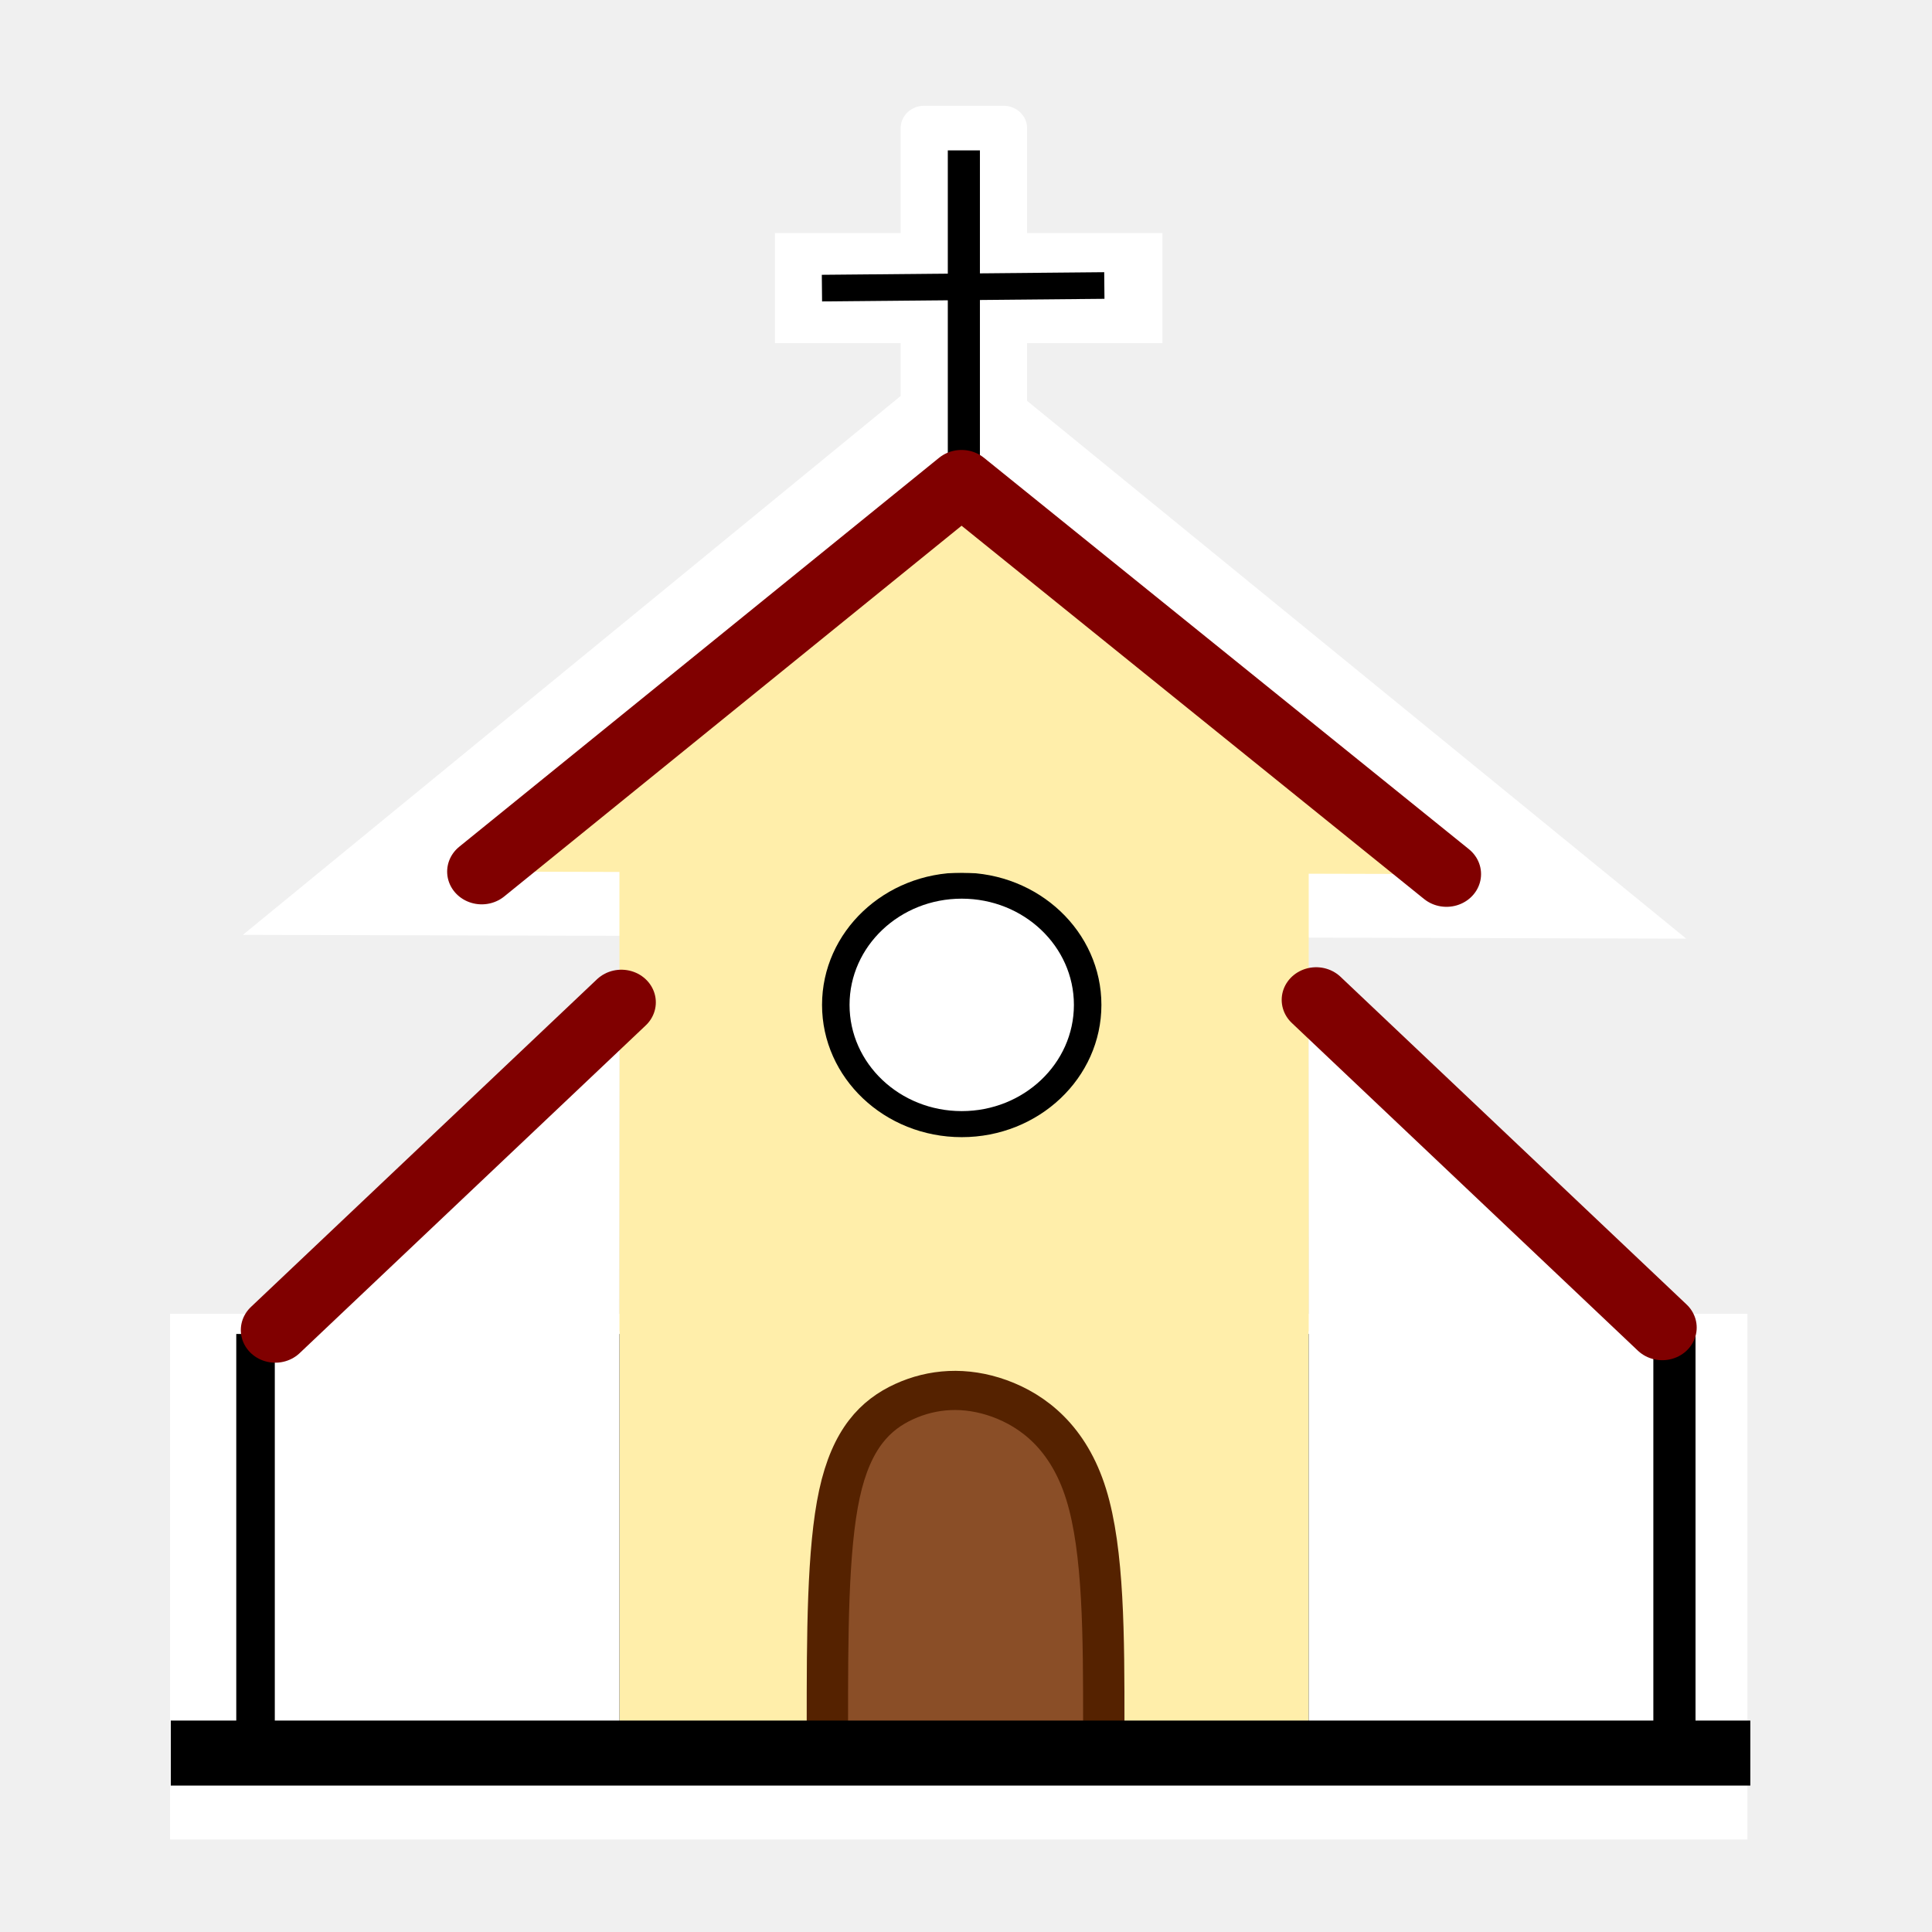
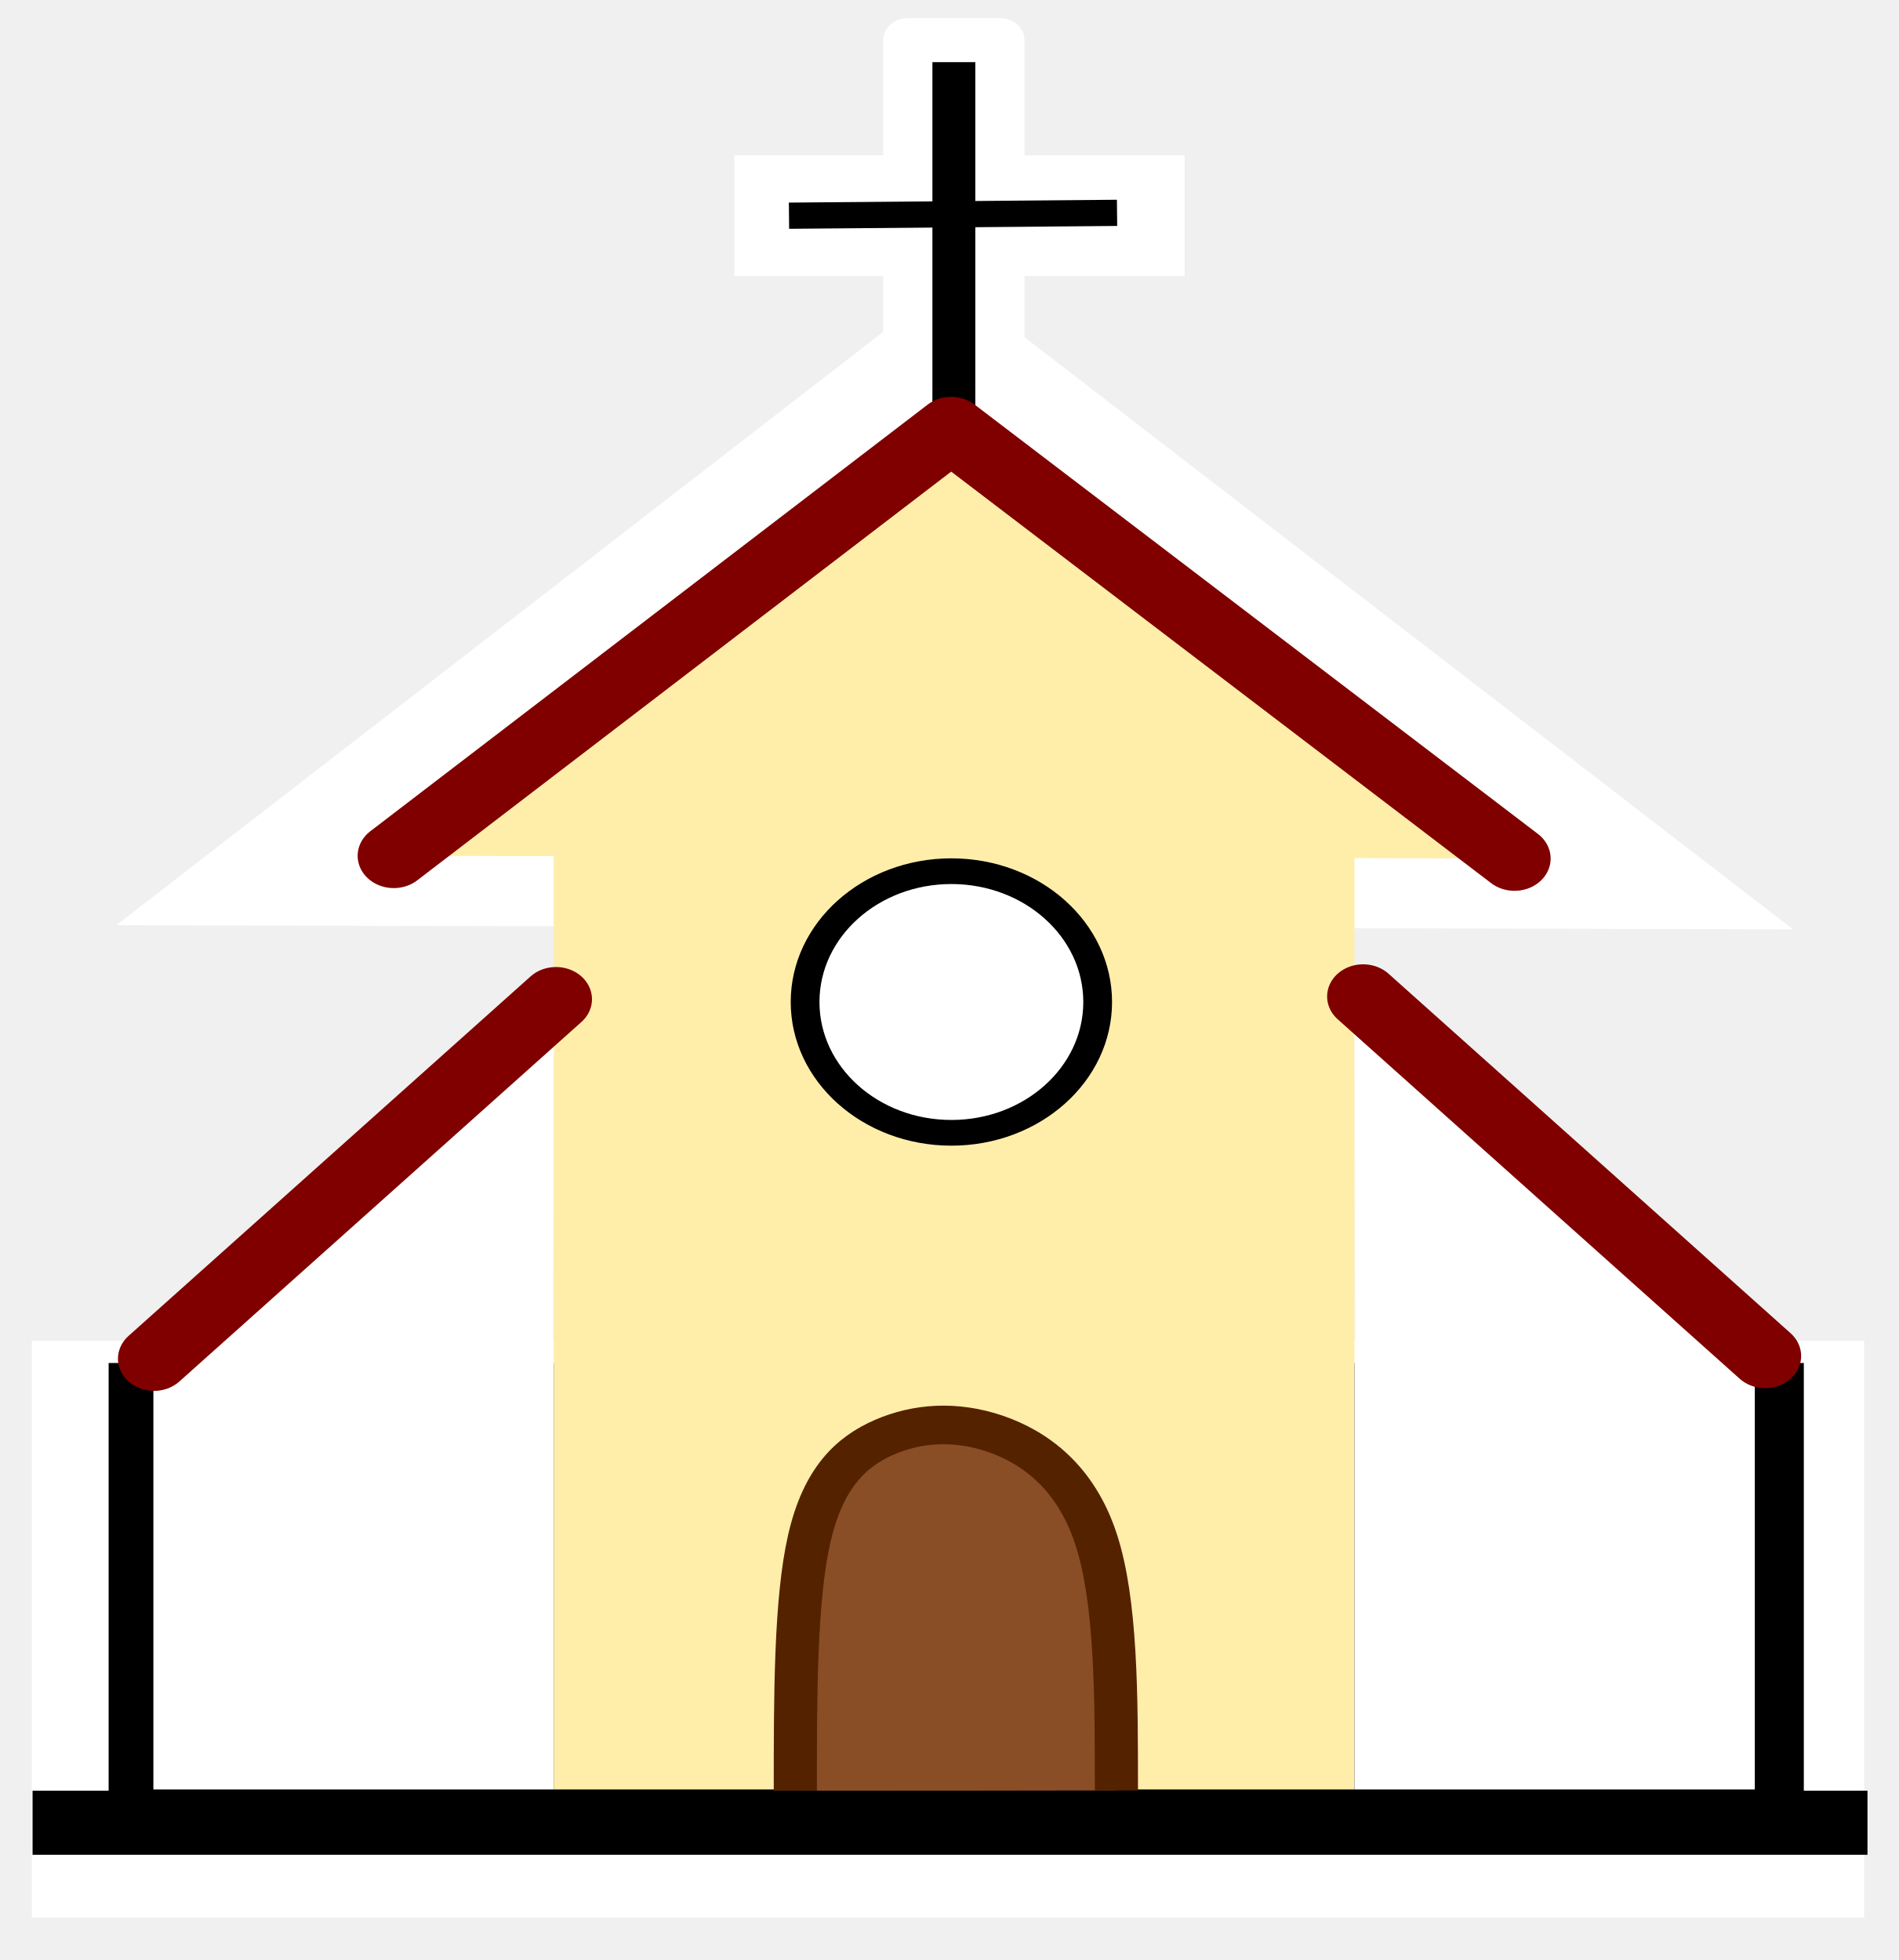
- <svg xmlns="http://www.w3.org/2000/svg" width="32.0px" height="32.0px" viewBox="0 0 32.0 32.0" version="1.1" id="SVGRoot">
+ <svg xmlns="http://www.w3.org/2000/svg" width="31" height="32" viewBox="0 0 31 32" version="1.1" id="SVGRoot">
  <defs id="defs132" />
-   <g id="layer1" transform="matrix(1.141653,0,0,1.081044,-3.440075,-0.6547426)">
-     <rect style="fill:#ffffff;fill-opacity:1;stroke:none;stroke-width:2.877;stroke-linecap:butt;stroke-linejoin:round;stroke-dasharray:none;paint-order:markers fill stroke" id="rect11899" width="22.884" height="8.054" x="5.481" y="20.735" />
-     <rect style="fill:#ffffff;fill-opacity:1;stroke:none;stroke-width:0.768;stroke-linecap:butt;stroke-linejoin:round;stroke-dasharray:none;stroke-opacity:1;paint-order:markers fill stroke" id="rect16869" width="5.622" height="1.687" x="14.256" y="4.176" />
-     <path style="fill:#ffffff;fill-opacity:1;stroke:none;stroke-width:1.509;stroke-linecap:round;stroke-linejoin:round;stroke-dasharray:none;paint-order:markers fill stroke" d="M 6.537,14.929 16.952,5.918 27.477,14.987" id="path2157-4" />
-     <rect style="fill:#000000;stroke-width:1.268;stroke-linecap:square;stroke-linejoin:round;paint-order:markers fill stroke" id="rect369-1" width="21.171" height="6.068" x="6.441" y="21.044" ry="0" />
-     <rect style="fill:#ffeeaa;stroke-width:1.287;stroke-linecap:square;stroke-linejoin:round;paint-order:markers fill stroke" id="rect369" width="10" height="13.236" x="12" y="13.764" ry="0" />
-     <path id="rect369-7" style="fill:#ffffff;stroke-width:0.613;stroke-linecap:square;stroke-linejoin:round;paint-order:markers fill stroke" d="M 12,16 7,20.994 11.992,21 Z m -0.008,5 H 7 v 6 h 5 v -6 z" />
-     <path id="rect369-7-8" style="fill:#ffffff;stroke-width:0.613;stroke-linecap:square;stroke-linejoin:round;paint-order:markers fill stroke" d="M 22,16 22.008,21 27,20.994 Z m 0.008,5 H 22 v 6 h 5 v -6 z" />
-     <path style="fill:#8a4e27;fill-opacity:1;stroke:#552200;stroke-width:0.6;stroke-linecap:butt;stroke-linejoin:round;stroke-dasharray:none;paint-order:markers fill stroke" d="m 15.017,27.02 c 0,-1.337 0,-2.675 0.175,-3.526 0.175,-0.851 0.525,-1.213 0.937,-1.413 0.413,-0.2 0.887,-0.237 1.381,-0.05 0.493,0.188 1.006,0.6 1.261,1.468 0.256,0.868 0.256,2.192 0.256,3.515" id="path3669" />
-     <circle style="fill:#ffffff;fill-opacity:1;stroke:#000000;stroke-width:0.399;stroke-linecap:butt;stroke-linejoin:round;stroke-dasharray:none;paint-order:markers fill stroke" id="path8116" cx="16.966" cy="16.002" r="1.827" />
-     <path style="fill:#e3dbdb;stroke:#800000;stroke-width:1;stroke-linecap:round;stroke-linejoin:round;stroke-dasharray:none;paint-order:markers fill stroke" d="M 7.007,20.984 12.028,15.963" id="path796" />
-     <path style="fill:#e3dbdb;stroke:#800000;stroke-width:1;stroke-linecap:round;stroke-linejoin:round;stroke-dasharray:none;paint-order:markers fill stroke" d="m 22.108,15.925 5.021,5.021" id="path796-2" />
-     <rect style="fill:#000000;fill-opacity:1;stroke:#ffffff;stroke-width:0.684;stroke-linecap:butt;stroke-linejoin:round;stroke-dasharray:none;stroke-opacity:1;paint-order:markers fill stroke" id="rect16759" width="1.15" height="5.461" x="16.422" y="2.568" ry="0" rx="0" />
-     <path style="fill:#ffeeaa;fill-opacity:1;stroke:#800000;stroke-width:1.003;stroke-linecap:round;stroke-linejoin:round;stroke-dasharray:none;paint-order:markers fill stroke" d="m 10.002,13.96 6.961,-5.959 7.036,5.997" id="path2157" />
-     <path style="fill:#ffffff;fill-opacity:1;stroke:#000000;stroke-width:0.408;stroke-linecap:butt;stroke-linejoin:round;stroke-dasharray:none;paint-order:markers fill stroke" d="m 14.938,5.02 c 1.367,-0.013 2.732,-0.027 4.097,-0.04" id="path8960" />
-     <path style="fill:#000000;fill-opacity:1;stroke:#000000;stroke-width:0.996;stroke-linecap:butt;stroke-linejoin:round;stroke-dasharray:none;stroke-opacity:1;paint-order:markers fill stroke" d="m 5.491,27.465 c 7.64,0 15.278,0 22.916,0" id="path18442" />
+   <g id="layer1" transform="matrix(1.307181,0,0,1.168956,-6.646131,-2.346438)" style="stroke-width:0.899">
+     <rect style="fill:#ffffff;fill-opacity:1;stroke:none;stroke-width:2.586;stroke-linecap:butt;stroke-linejoin:round;stroke-dasharray:none;paint-order:markers fill stroke" id="rect11899" width="22.884" height="8.054" x="5.481" y="20.735" />
+     <rect style="fill:#ffffff;fill-opacity:1;stroke:none;stroke-width:0.69;stroke-linecap:butt;stroke-linejoin:round;stroke-dasharray:none;stroke-opacity:1;paint-order:markers fill stroke" id="rect16869" width="5.622" height="1.687" x="14.256" y="4.176" />
+     <path style="fill:#ffffff;fill-opacity:1;stroke:none;stroke-width:1.356;stroke-linecap:round;stroke-linejoin:round;stroke-dasharray:none;paint-order:markers fill stroke" d="M 6.537,14.929 16.952,5.918 27.477,14.987" id="path2157-4" />
+     <rect style="fill:#000000;stroke-width:1.14;stroke-linecap:square;stroke-linejoin:round;paint-order:markers fill stroke" id="rect369-1" width="21.171" height="6.068" x="6.441" y="21.044" ry="0" />
+     <rect style="fill:#ffeeaa;stroke-width:1.157;stroke-linecap:square;stroke-linejoin:round;paint-order:markers fill stroke" id="rect369" width="10" height="13.236" x="12" y="13.764" ry="0" />
+     <path id="rect369-7" style="fill:#ffffff;stroke-width:0.551;stroke-linecap:square;stroke-linejoin:round;paint-order:markers fill stroke" d="M 12,16 7,20.994 11.992,21 Z m -0.008,5 H 7 v 6 h 5 v -6 z" />
+     <path id="rect369-7-8" style="fill:#ffffff;stroke-width:0.551;stroke-linecap:square;stroke-linejoin:round;paint-order:markers fill stroke" d="M 22,16 22.008,21 27,20.994 Z m 0.008,5 H 22 v 6 h 5 v -6 z" />
+     <path style="fill:#8a4e27;fill-opacity:1;stroke:#552200;stroke-width:0.539;stroke-linecap:butt;stroke-linejoin:round;stroke-dasharray:none;paint-order:markers fill stroke" d="m 15.017,27.02 c 0,-1.337 0,-2.675 0.175,-3.526 0.175,-0.851 0.525,-1.213 0.937,-1.413 0.413,-0.2 0.887,-0.237 1.381,-0.05 0.493,0.188 1.006,0.6 1.261,1.468 0.256,0.868 0.256,2.192 0.256,3.515" id="path3669" />
+     <circle style="fill:#ffffff;fill-opacity:1;stroke:#000000;stroke-width:0.359;stroke-linecap:butt;stroke-linejoin:round;stroke-dasharray:none;paint-order:markers fill stroke" id="path8116" cx="16.966" cy="16.002" r="1.827" />
+     <path style="fill:#e3dbdb;stroke:#800000;stroke-width:0.899;stroke-linecap:round;stroke-linejoin:round;stroke-dasharray:none;paint-order:markers fill stroke" d="M 7.007,20.984 12.028,15.963" id="path796" />
+     <path style="fill:#e3dbdb;stroke:#800000;stroke-width:0.899;stroke-linecap:round;stroke-linejoin:round;stroke-dasharray:none;paint-order:markers fill stroke" d="m 22.108,15.925 5.021,5.021" id="path796-2" />
+     <rect style="fill:#000000;fill-opacity:1;stroke:#ffffff;stroke-width:0.614;stroke-linecap:butt;stroke-linejoin:round;stroke-dasharray:none;stroke-opacity:1;paint-order:markers fill stroke" id="rect16759" width="1.15" height="5.461" x="16.422" y="2.568" ry="0" rx="0" />
+     <path style="fill:#ffeeaa;fill-opacity:1;stroke:#800000;stroke-width:0.902;stroke-linecap:round;stroke-linejoin:round;stroke-dasharray:none;paint-order:markers fill stroke" d="m 10.002,13.96 6.961,-5.959 7.036,5.997" id="path2157" />
+     <path style="fill:#ffffff;fill-opacity:1;stroke:#000000;stroke-width:0.366;stroke-linecap:butt;stroke-linejoin:round;stroke-dasharray:none;paint-order:markers fill stroke" d="m 14.938,5.02 c 1.367,-0.013 2.732,-0.027 4.097,-0.04" id="path8960" />
+     <path style="fill:#000000;fill-opacity:1;stroke:#000000;stroke-width:0.895;stroke-linecap:butt;stroke-linejoin:round;stroke-dasharray:none;stroke-opacity:1;paint-order:markers fill stroke" d="m 5.491,27.465 c 7.64,0 15.278,0 22.916,0" id="path18442" />
  </g>
</svg>
